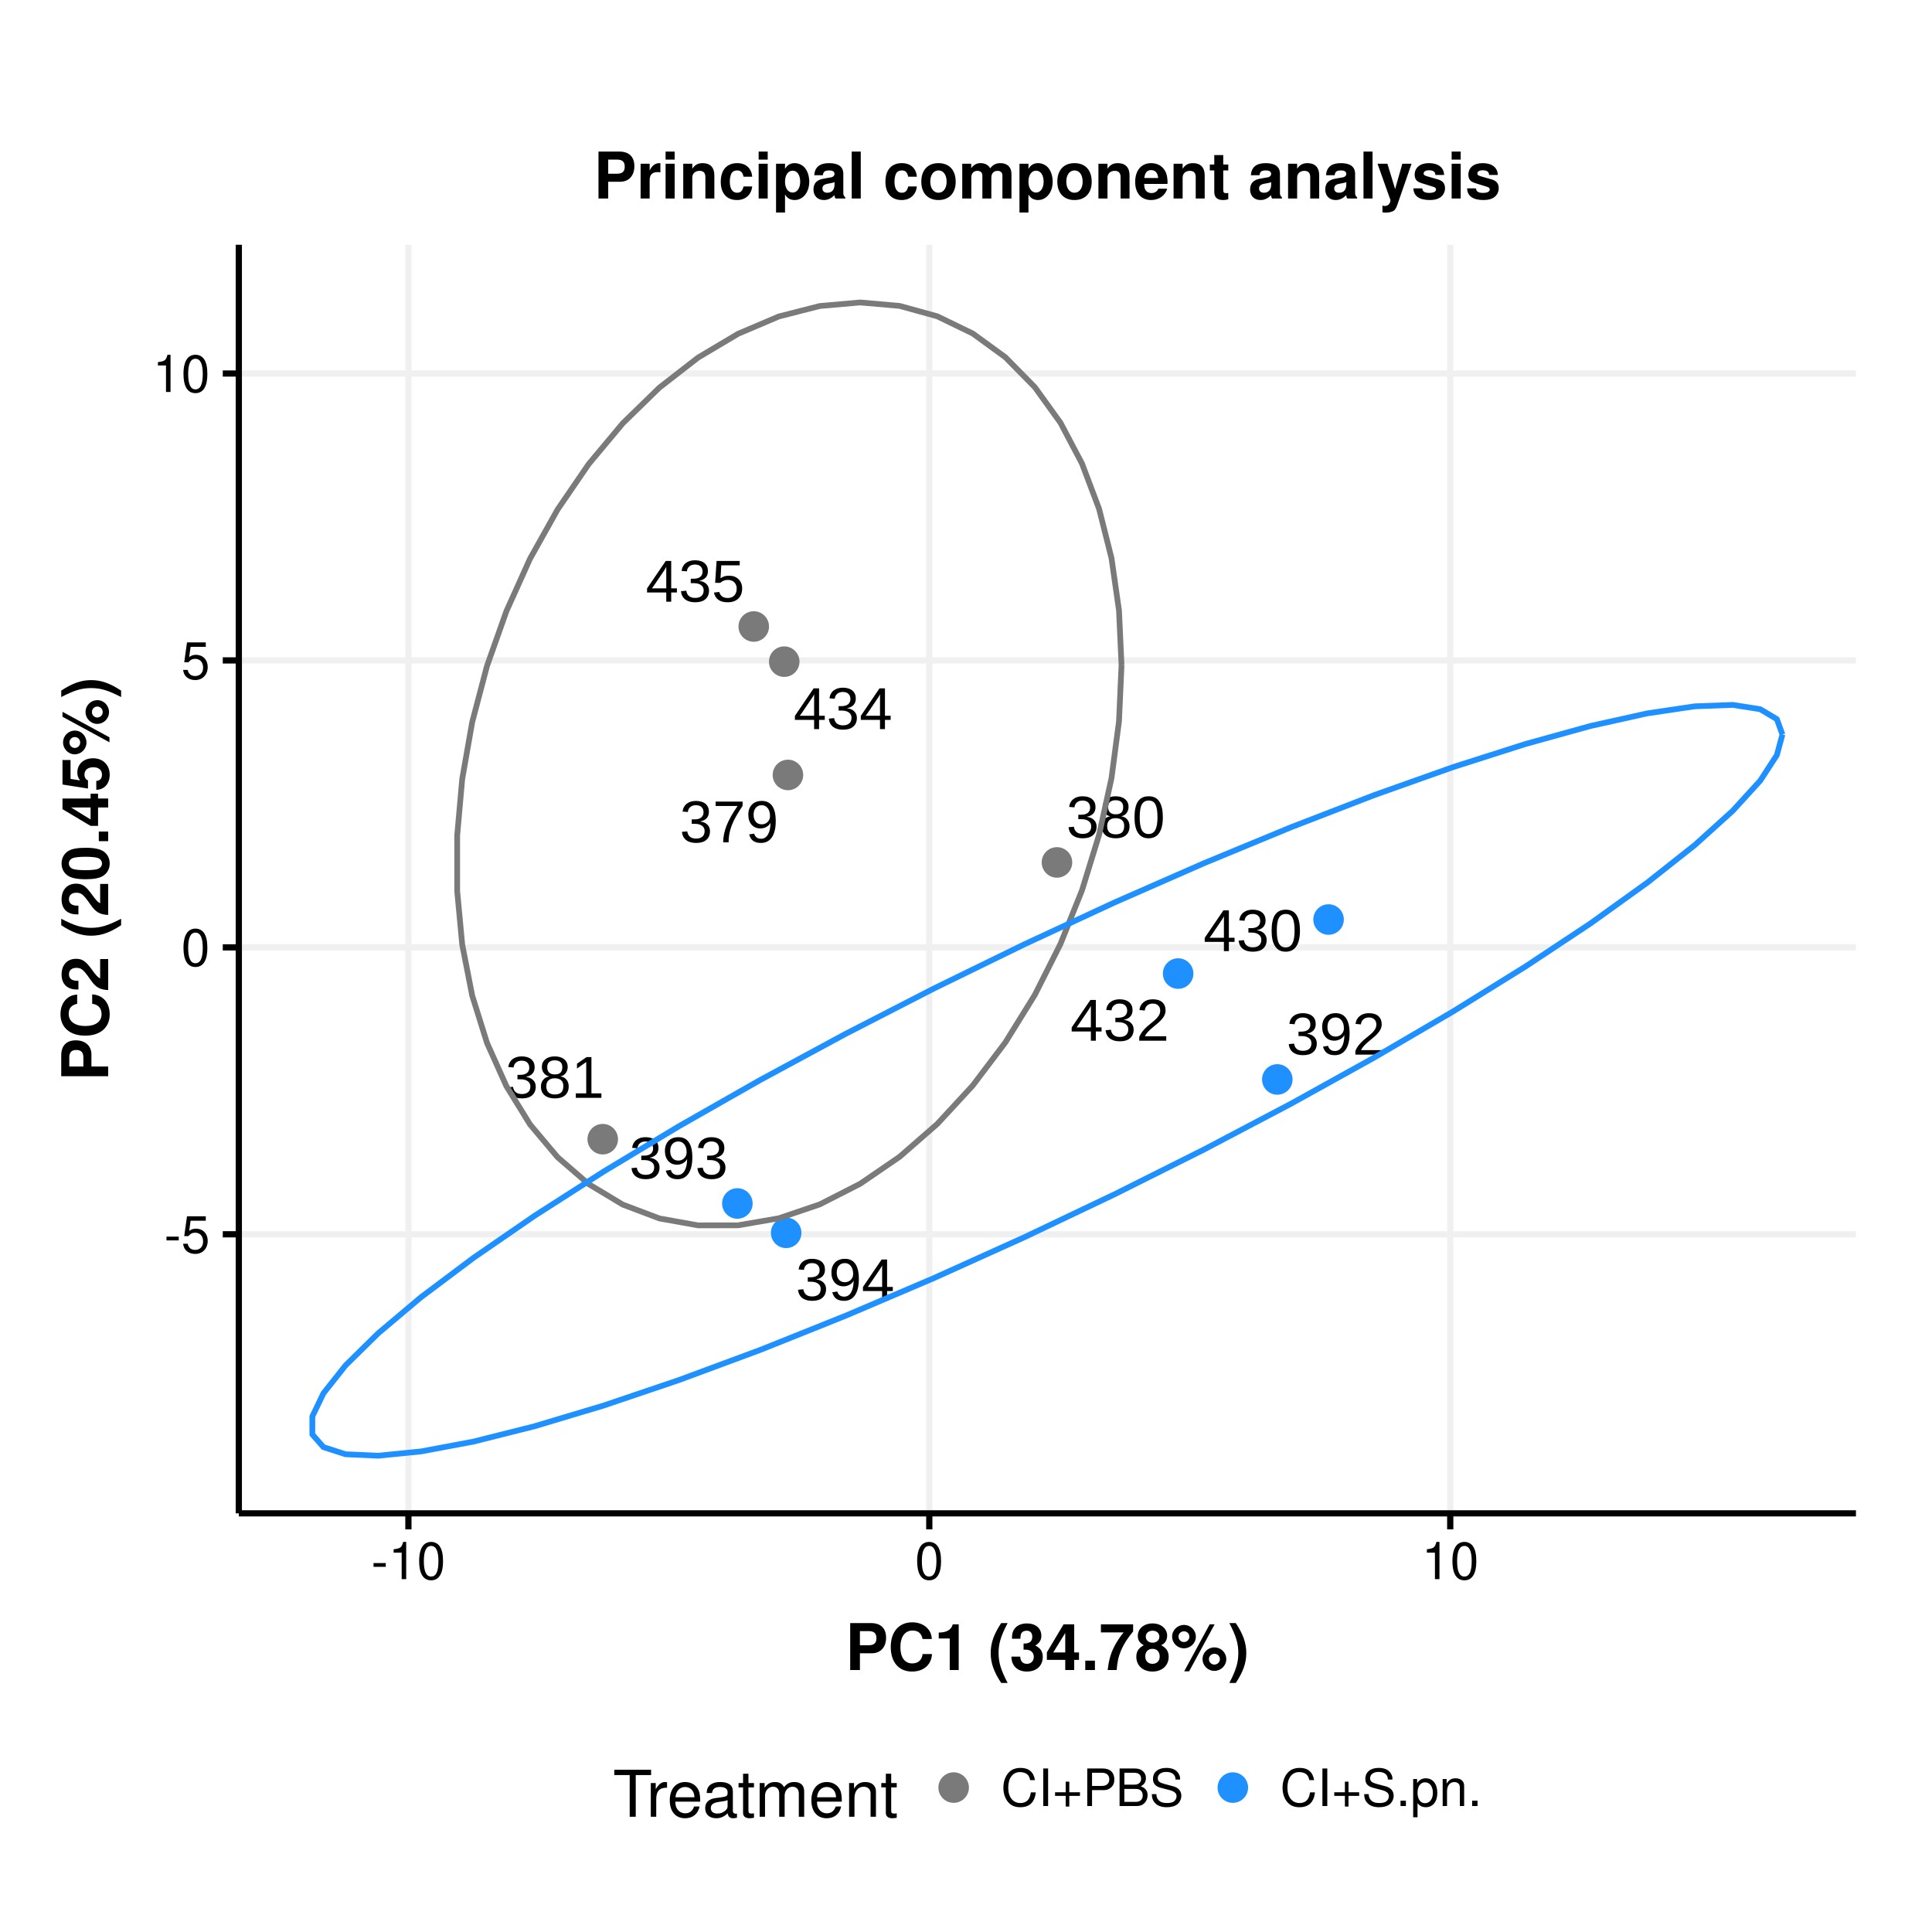
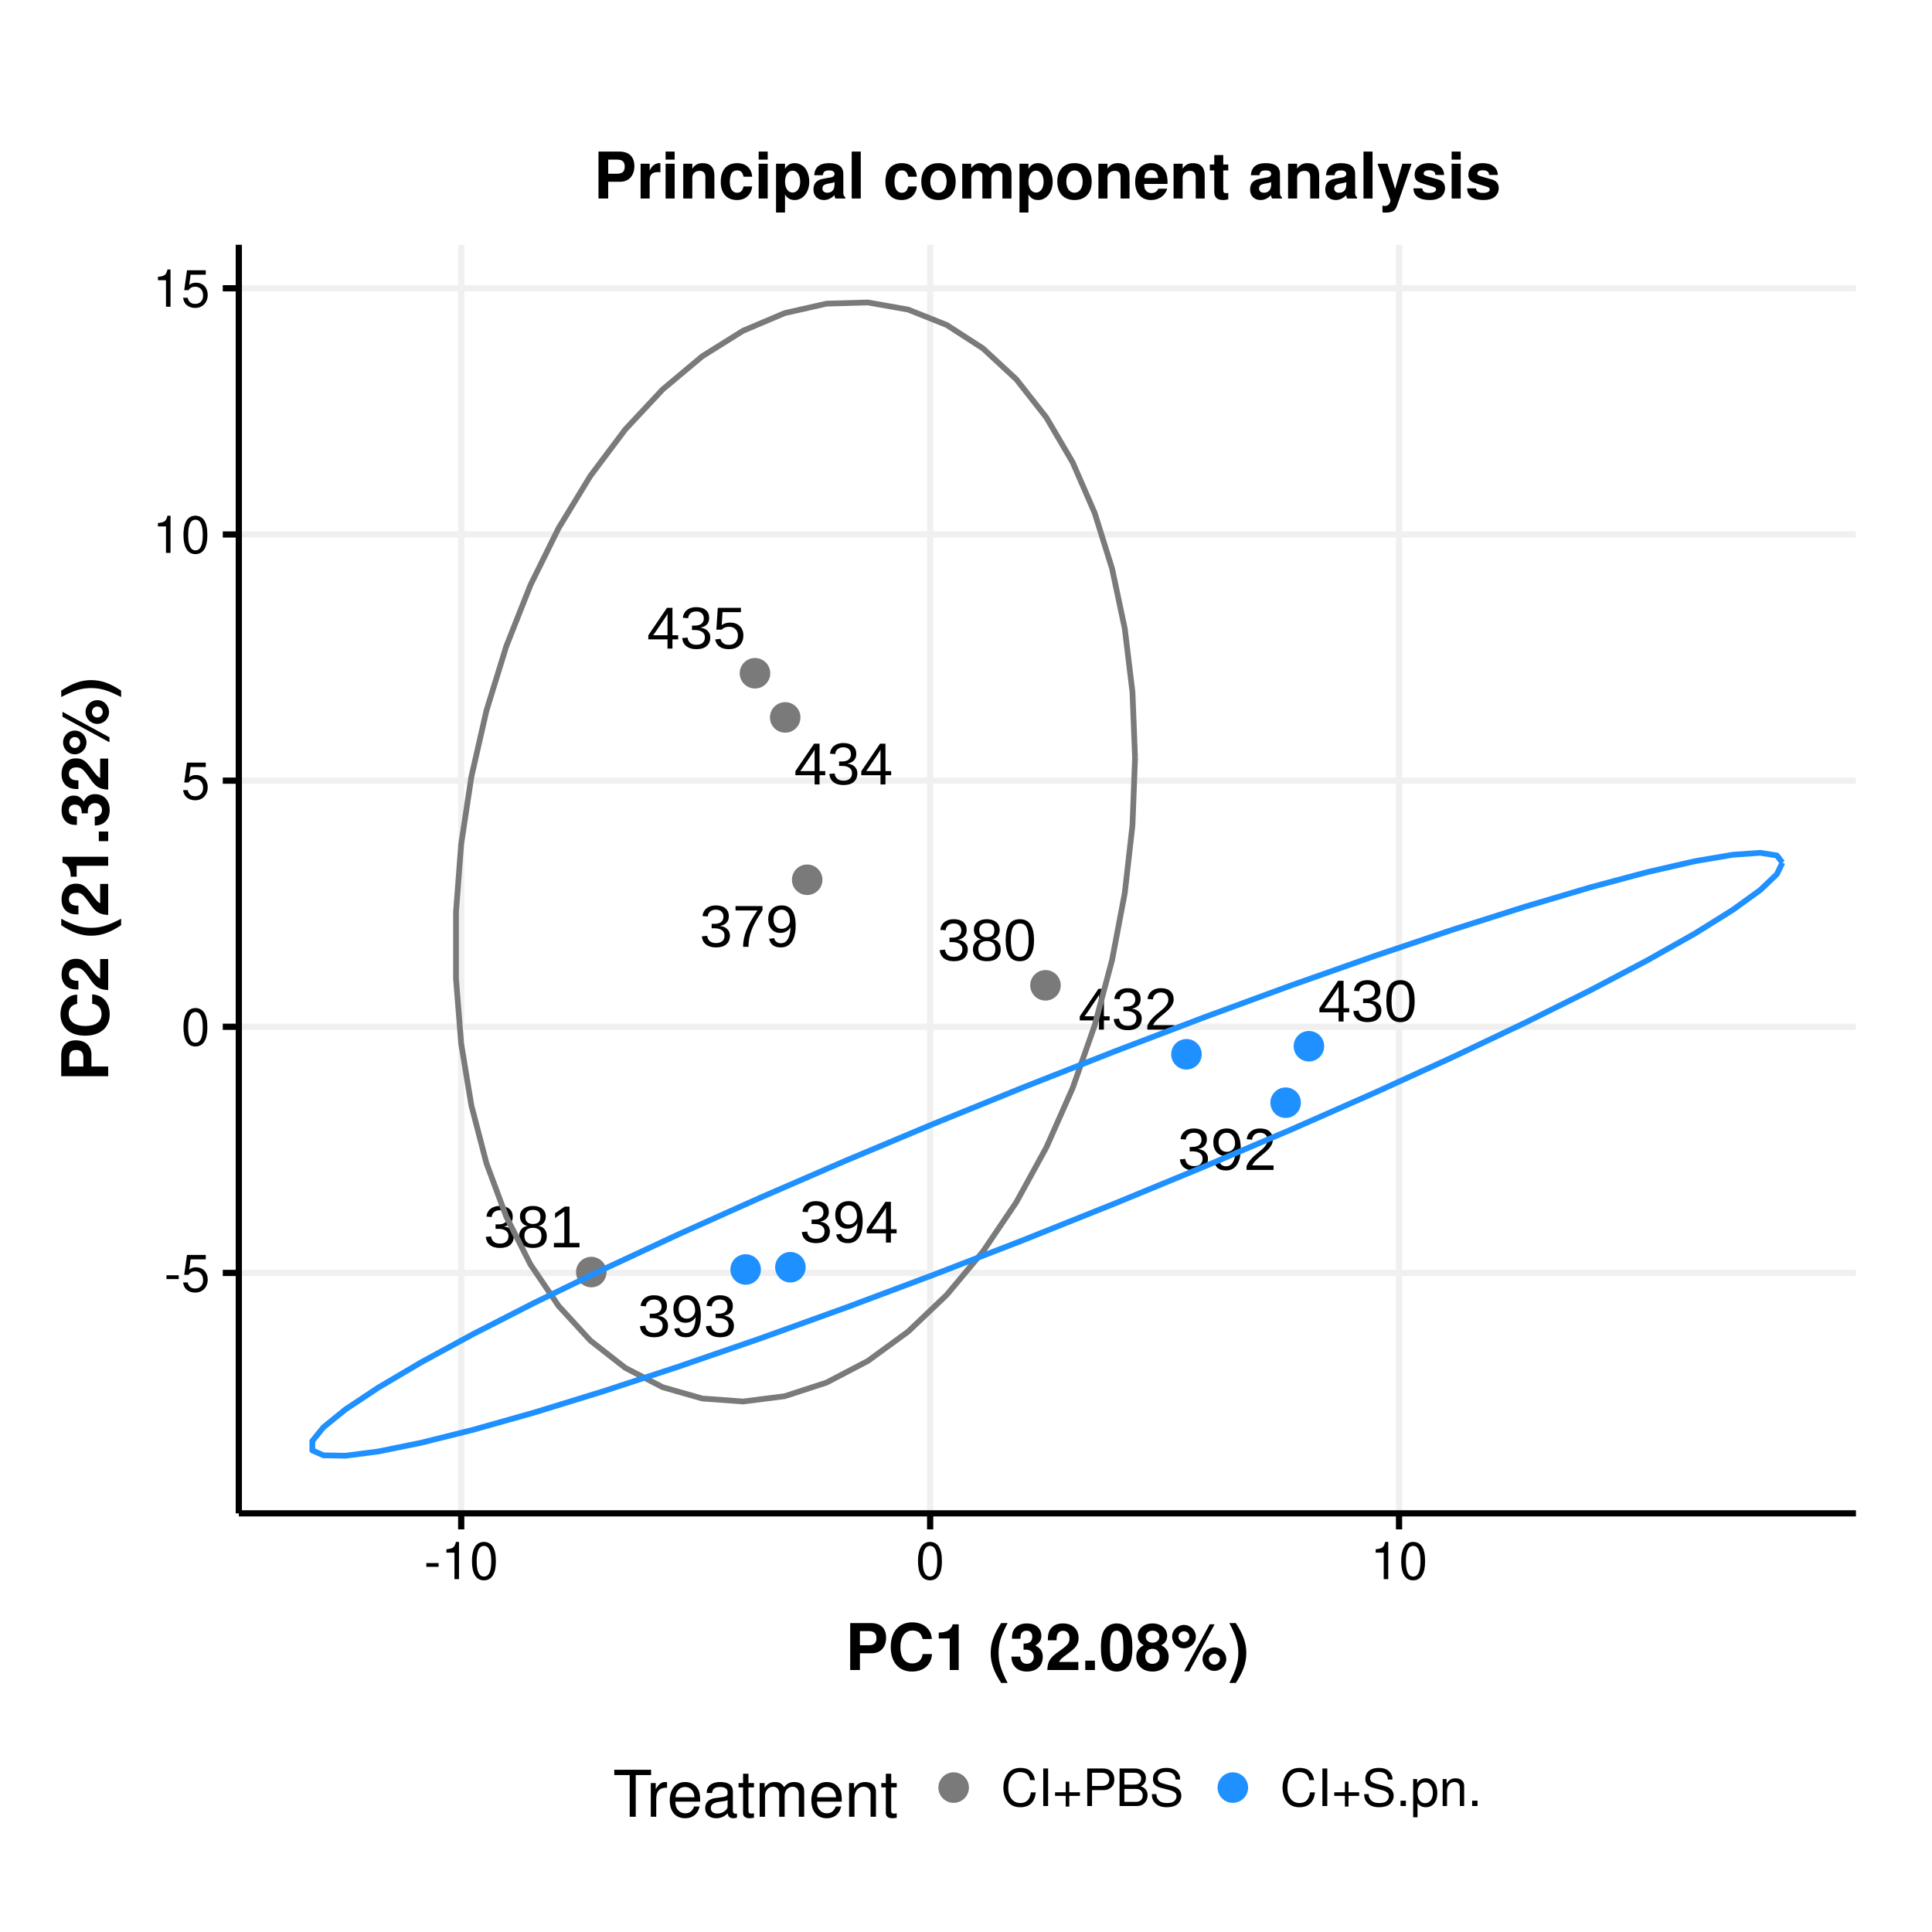
<svg xmlns="http://www.w3.org/2000/svg" class="svglite" width="360.00pt" height="360.00pt" viewBox="0 0 360.00 360.00">
  <defs>
    <style type="text/css">
    .svglite line, .svglite polyline, .svglite polygon, .svglite path, .svglite rect, .svglite circle {
      fill: none;
      stroke: #000000;
      stroke-linecap: round;
      stroke-linejoin: round;
      stroke-miterlimit: 10.00;
    }
    .svglite text {
      white-space: pre;
    }
  </style>
  </defs>
  <rect width="100%" height="100%" style="stroke: none; fill: #FFFFFF;" />
  <defs>
    <clipPath id="cpMC4wMHwzNjAuMDB8MC4wMHwzNjAuMDA=">
      <rect x="0.00" y="0.00" width="360.00" height="360.00" />
    </clipPath>
  </defs>
  <g clip-path="url(#cpMC4wMHwzNjAuMDB8MC4wMHwzNjAuMDA=)">
    <rect x="0.00" y="0.00" width="360.00" height="360.00" style="stroke-width: 1.16; stroke: none; fill: #FFFFFF;" />
  </g>
  <defs>
    <clipPath id="cpNDQuNTB8MzQ1LjgzfDQ1LjYxfDI4MS45OQ==">
      <rect x="44.50" y="45.61" width="301.32" height="236.38" />
    </clipPath>
  </defs>
  <g clip-path="url(#cpNDQuNTB8MzQ1LjgzfDQ1LjYxfDI4MS45OQ==)">
    <rect x="44.50" y="45.61" width="301.32" height="236.38" style="stroke-width: 1.16; stroke: none; fill: #FFFFFF;" />
-     <polyline points="44.50,229.99 345.83,229.99 " style="stroke-width: 1.16; stroke: #F0F0F0; stroke-linecap: butt;" />
-     <polyline points="44.50,176.53 345.83,176.53 " style="stroke-width: 1.16; stroke: #F0F0F0; stroke-linecap: butt;" />
-     <polyline points="44.50,123.06 345.83,123.06 " style="stroke-width: 1.16; stroke: #F0F0F0; stroke-linecap: butt;" />
-     <polyline points="44.50,69.60 345.83,69.60 " style="stroke-width: 1.16; stroke: #F0F0F0; stroke-linecap: butt;" />
-     <polyline points="76.10,281.99 76.10,45.61 " style="stroke-width: 1.16; stroke: #F0F0F0; stroke-linecap: butt;" />
-     <polyline points="173.16,281.99 173.16,45.61 " style="stroke-width: 1.16; stroke: #F0F0F0; stroke-linecap: butt;" />
-     <polyline points="270.23,281.99 270.23,45.61 " style="stroke-width: 1.16; stroke: #F0F0F0; stroke-linecap: butt;" />
-     <circle cx="146.82" cy="144.40" r="2.49" style="stroke-width: 0.71; stroke: #7A7A7A; fill: #7A7A7A;" />
-     <circle cx="140.45" cy="116.74" r="2.49" style="stroke-width: 0.71; stroke: #7A7A7A; fill: #7A7A7A;" />
-     <circle cx="146.13" cy="123.29" r="2.49" style="stroke-width: 0.71; stroke: #7A7A7A; fill: #7A7A7A;" />
-     <circle cx="196.95" cy="160.70" r="2.49" style="stroke-width: 0.71; stroke: #7A7A7A; fill: #7A7A7A;" />
-     <circle cx="112.31" cy="212.27" r="2.49" style="stroke-width: 0.71; stroke: #7A7A7A; fill: #7A7A7A;" />
-     <circle cx="219.53" cy="181.41" r="2.49" style="stroke-width: 0.71; stroke: #1E90FF; fill: #1E90FF;" />
-     <circle cx="247.56" cy="171.34" r="2.49" style="stroke-width: 0.71; stroke: #1E90FF; fill: #1E90FF;" />
-     <circle cx="238.01" cy="201.14" r="2.49" style="stroke-width: 0.71; stroke: #1E90FF; fill: #1E90FF;" />
-     <circle cx="146.49" cy="229.72" r="2.49" style="stroke-width: 0.71; stroke: #1E90FF; fill: #1E90FF;" />
-     <circle cx="137.40" cy="224.25" r="2.49" style="stroke-width: 0.71; stroke: #1E90FF; fill: #1E90FF;" />
-     <text x="135.85" y="156.96" text-anchor="middle" style="font-size: 11.04px; font-family: &quot;Arial&quot;;" textLength="18.40px" lengthAdjust="spacingAndGlyphs">379</text>
-     <text x="129.53" y="112.12" text-anchor="middle" style="font-size: 11.04px; font-family: &quot;Arial&quot;;" textLength="18.40px" lengthAdjust="spacingAndGlyphs">435</text>
-     <text x="157.08" y="135.86" text-anchor="middle" style="font-size: 11.04px; font-family: &quot;Arial&quot;;" textLength="18.40px" lengthAdjust="spacingAndGlyphs">434</text>
-     <text x="207.89" y="156.09" text-anchor="middle" style="font-size: 11.04px; font-family: &quot;Arial&quot;;" textLength="18.40px" lengthAdjust="spacingAndGlyphs">380</text>
-     <text x="103.38" y="204.56" text-anchor="middle" style="font-size: 11.04px; font-family: &quot;Arial&quot;;" textLength="18.40px" lengthAdjust="spacingAndGlyphs">381</text>
-     <text x="208.65" y="193.92" text-anchor="middle" style="font-size: 11.04px; font-family: &quot;Arial&quot;;" textLength="18.40px" lengthAdjust="spacingAndGlyphs">432</text>
-     <text x="233.44" y="177.23" text-anchor="middle" style="font-size: 11.04px; font-family: &quot;Arial&quot;;" textLength="18.40px" lengthAdjust="spacingAndGlyphs">430</text>
-     <text x="248.92" y="196.51" text-anchor="middle" style="font-size: 11.04px; font-family: &quot;Arial&quot;;" textLength="18.40px" lengthAdjust="spacingAndGlyphs">392</text>
-     <text x="157.48" y="242.28" text-anchor="middle" style="font-size: 11.04px; font-family: &quot;Arial&quot;;" textLength="18.40px" lengthAdjust="spacingAndGlyphs">394</text>
-     <text x="126.45" y="219.62" text-anchor="middle" style="font-size: 11.04px; font-family: &quot;Arial&quot;;" textLength="18.40px" lengthAdjust="spacingAndGlyphs">393</text>
-     <polyline points="208.98,123.94 208.51,113.75 207.11,104.00 204.80,94.82 201.61,86.37 197.60,78.77 192.82,72.14 187.34,66.57 181.25,62.14 174.65,58.94 167.62,57.00 160.28,56.36 152.75,57.02 145.12,58.97 137.53,62.20 130.08,66.63 122.88,72.22 116.05,78.87 109.69,86.48 103.90,94.94 98.76,104.12 94.36,113.89 90.75,124.08 87.99,134.55 86.13,145.14 85.19,155.69 85.19,166.04 86.13,176.03 87.99,185.52 90.75,194.34 94.36,202.39 98.76,209.52 103.90,215.63 109.69,220.64 116.05,224.46 122.88,227.04 130.08,228.33 137.53,228.32 145.12,227.01 152.75,224.42 160.28,220.58 167.62,215.56 174.65,209.43 181.25,202.28 187.34,194.23 192.82,185.39 197.60,175.90 201.61,165.91 204.80,155.55 207.11,145.00 208.51,134.41 208.98,123.94 " style="stroke-width: 1.07; stroke: #7A7A7A; stroke-linecap: butt;" />
-     <polyline points="332.13,136.86 331.09,134.00 327.99,132.15 322.87,131.35 315.82,131.61 306.93,132.93 296.35,135.28 284.23,138.64 270.76,142.94 256.14,148.13 240.60,154.13 224.36,160.84 207.68,168.16 190.81,175.99 174.00,184.20 157.52,192.67 141.60,201.27 126.49,209.87 112.42,218.34 99.60,226.55 88.23,234.38 78.47,241.70 70.49,248.42 64.39,254.42 60.27,259.62 58.20,263.93 58.20,267.29 60.27,269.65 64.39,270.98 70.49,271.25 78.47,270.45 88.23,268.62 99.60,265.76 112.42,261.92 126.49,257.16 141.60,251.56 157.52,245.19 174.00,238.16 190.81,230.57 207.68,222.54 224.36,214.19 240.60,205.64 256.14,197.02 270.76,188.47 284.23,180.11 296.35,172.08 306.93,164.48 315.82,157.45 322.87,151.08 327.99,145.47 331.09,140.71 332.13,136.86 " style="stroke-width: 1.07; stroke: #1E90FF; stroke-linecap: butt;" />
+     <polyline points="44.50,237.19 345.83,237.19 " style="stroke-width: 1.16; stroke: #F0F0F0; stroke-linecap: butt;" />
+     <polyline points="44.50,191.32 345.83,191.32 " style="stroke-width: 1.16; stroke: #F0F0F0; stroke-linecap: butt;" />
+     <polyline points="44.50,145.46 345.83,145.46 " style="stroke-width: 1.16; stroke: #F0F0F0; stroke-linecap: butt;" />
+     <polyline points="44.50,99.59 345.83,99.59 " style="stroke-width: 1.16; stroke: #F0F0F0; stroke-linecap: butt;" />
+     <polyline points="44.50,53.72 345.83,53.72 " style="stroke-width: 1.16; stroke: #F0F0F0; stroke-linecap: butt;" />
+     <polyline points="85.94,281.99 85.94,45.61 " style="stroke-width: 1.16; stroke: #F0F0F0; stroke-linecap: butt;" />
+     <polyline points="173.32,281.99 173.32,45.61 " style="stroke-width: 1.16; stroke: #F0F0F0; stroke-linecap: butt;" />
+     <polyline points="260.69,281.99 260.69,45.61 " style="stroke-width: 1.16; stroke: #F0F0F0; stroke-linecap: butt;" />
+     <circle cx="150.41" cy="163.93" r="2.49" style="stroke-width: 0.71; stroke: #7A7A7A; fill: #7A7A7A;" />
+     <circle cx="140.68" cy="125.45" r="2.49" style="stroke-width: 0.71; stroke: #7A7A7A; fill: #7A7A7A;" />
+     <circle cx="146.31" cy="133.68" r="2.49" style="stroke-width: 0.71; stroke: #7A7A7A; fill: #7A7A7A;" />
+     <circle cx="194.81" cy="183.60" r="2.49" style="stroke-width: 0.71; stroke: #7A7A7A; fill: #7A7A7A;" />
+     <circle cx="110.18" cy="237.03" r="2.49" style="stroke-width: 0.71; stroke: #7A7A7A; fill: #7A7A7A;" />
+     <circle cx="221.08" cy="196.45" r="2.49" style="stroke-width: 0.71; stroke: #1E90FF; fill: #1E90FF;" />
+     <circle cx="243.90" cy="194.95" r="2.49" style="stroke-width: 0.71; stroke: #1E90FF; fill: #1E90FF;" />
+     <circle cx="239.56" cy="205.47" r="2.49" style="stroke-width: 0.71; stroke: #1E90FF; fill: #1E90FF;" />
+     <circle cx="147.28" cy="236.13" r="2.49" style="stroke-width: 0.71; stroke: #1E90FF; fill: #1E90FF;" />
+     <circle cx="138.94" cy="236.55" r="2.49" style="stroke-width: 0.71; stroke: #1E90FF; fill: #1E90FF;" />
+     <text x="139.56" y="176.43" text-anchor="middle" style="font-size: 11.04px; font-family: &quot;Arial&quot;;" textLength="18.40px" lengthAdjust="spacingAndGlyphs">379</text>
+     <text x="129.76" y="120.85" text-anchor="middle" style="font-size: 11.04px; font-family: &quot;Arial&quot;;" textLength="18.40px" lengthAdjust="spacingAndGlyphs">435</text>
+     <text x="157.17" y="146.17" text-anchor="middle" style="font-size: 11.04px; font-family: &quot;Arial&quot;;" textLength="18.40px" lengthAdjust="spacingAndGlyphs">434</text>
+     <text x="183.88" y="179.00" text-anchor="middle" style="font-size: 11.04px; font-family: &quot;Arial&quot;;" textLength="18.40px" lengthAdjust="spacingAndGlyphs">380</text>
+     <text x="99.30" y="232.43" text-anchor="middle" style="font-size: 11.04px; font-family: &quot;Arial&quot;;" textLength="18.40px" lengthAdjust="spacingAndGlyphs">381</text>
+     <text x="210.16" y="191.85" text-anchor="middle" style="font-size: 11.04px; font-family: &quot;Arial&quot;;" textLength="18.40px" lengthAdjust="spacingAndGlyphs">432</text>
+     <text x="254.81" y="190.35" text-anchor="middle" style="font-size: 11.04px; font-family: &quot;Arial&quot;;" textLength="18.40px" lengthAdjust="spacingAndGlyphs">430</text>
+     <text x="228.64" y="217.99" text-anchor="middle" style="font-size: 11.04px; font-family: &quot;Arial&quot;;" textLength="18.40px" lengthAdjust="spacingAndGlyphs">392</text>
+     <text x="158.19" y="231.53" text-anchor="middle" style="font-size: 11.04px; font-family: &quot;Arial&quot;;" textLength="18.40px" lengthAdjust="spacingAndGlyphs">394</text>
+     <text x="128.03" y="249.07" text-anchor="middle" style="font-size: 11.04px; font-family: &quot;Arial&quot;;" textLength="18.40px" lengthAdjust="spacingAndGlyphs">393</text>
+     <polyline points="211.50,141.24 211.02,128.97 209.59,117.15 207.22,105.95 203.97,95.56 199.86,86.12 194.97,77.79 189.38,70.68 183.15,64.91 176.40,60.55 169.22,57.69 161.72,56.36 154.02,56.58 146.23,58.34 138.46,61.63 130.85,66.39 123.49,72.55 116.51,80.02 110.01,88.68 104.09,98.40 98.84,109.03 94.34,120.42 90.65,132.39 87.83,144.76 85.93,157.33 84.97,169.93 84.97,182.36 85.93,194.44 87.83,205.96 90.65,216.78 94.34,226.71 98.84,235.61 104.09,243.35 110.01,249.80 116.51,254.88 123.49,258.49 130.85,260.59 138.46,261.15 146.23,260.16 154.02,257.62 161.72,253.59 169.22,248.12 176.40,241.29 183.15,233.22 189.38,224.01 194.97,213.81 199.86,202.78 203.97,191.08 207.22,178.89 209.59,166.39 211.02,153.78 211.50,141.24 " style="stroke-width: 1.07; stroke: #7A7A7A; stroke-linecap: butt;" />
+     <polyline points="332.13,160.74 331.09,159.40 327.99,158.91 322.87,159.27 315.82,160.47 306.93,162.51 296.35,165.34 284.23,168.93 270.76,173.21 256.14,178.13 240.60,183.61 224.36,189.57 207.68,195.92 190.81,202.56 174.00,209.39 157.52,216.30 141.60,223.20 126.49,229.97 112.42,236.52 99.60,242.74 88.23,248.55 78.47,253.85 70.49,258.56 64.39,262.61 60.27,265.95 58.20,268.51 58.20,270.26 60.27,271.18 64.39,271.25 70.49,270.46 78.47,268.84 88.23,266.40 99.60,263.19 112.42,259.24 126.49,254.63 141.60,249.42 157.52,243.69 174.00,237.52 190.81,231.02 207.68,224.27 224.36,217.39 240.60,210.47 256.14,203.62 270.76,196.95 284.23,190.55 296.35,184.52 306.93,178.96 315.82,173.95 322.87,169.55 327.99,165.85 331.09,162.90 332.13,160.74 " style="stroke-width: 1.07; stroke: #1E90FF; stroke-linecap: butt;" />
    <rect x="44.50" y="45.61" width="301.32" height="236.38" style="stroke-width: 1.16; stroke: none;" />
  </g>
  <g clip-path="url(#cpMC4wMHwzNjAuMDB8MC4wMHwzNjAuMDA=)">
    <polyline points="44.50,281.99 44.50,45.61 " style="stroke-width: 1.16; stroke-linecap: butt;" />
-     <text x="39.12" y="233.43" text-anchor="end" style="font-size: 9.60px; font-family: &quot;Helvetica&quot;;" textLength="8.53px" lengthAdjust="spacingAndGlyphs">-5</text>
-     <text x="39.12" y="179.97" text-anchor="end" style="font-size: 9.60px; font-family: &quot;Helvetica&quot;;" textLength="5.34px" lengthAdjust="spacingAndGlyphs">0</text>
-     <text x="39.12" y="126.50" text-anchor="end" style="font-size: 9.60px; font-family: &quot;Helvetica&quot;;" textLength="5.34px" lengthAdjust="spacingAndGlyphs">5</text>
-     <text x="39.12" y="73.04" text-anchor="end" style="font-size: 9.60px; font-family: &quot;Helvetica&quot;;" textLength="10.67px" lengthAdjust="spacingAndGlyphs">10</text>
-     <polyline points="41.51,229.99 44.50,229.99 " style="stroke-width: 1.16; stroke-linecap: butt;" />
-     <polyline points="41.51,176.53 44.50,176.53 " style="stroke-width: 1.16; stroke-linecap: butt;" />
-     <polyline points="41.51,123.06 44.50,123.06 " style="stroke-width: 1.16; stroke-linecap: butt;" />
-     <polyline points="41.51,69.60 44.50,69.60 " style="stroke-width: 1.16; stroke-linecap: butt;" />
+     <text x="39.12" y="240.63" text-anchor="end" style="font-size: 9.60px; font-family: &quot;Helvetica&quot;;" textLength="8.53px" lengthAdjust="spacingAndGlyphs">-5</text>
+     <text x="39.12" y="194.77" text-anchor="end" style="font-size: 9.60px; font-family: &quot;Helvetica&quot;;" textLength="5.34px" lengthAdjust="spacingAndGlyphs">0</text>
+     <text x="39.12" y="148.90" text-anchor="end" style="font-size: 9.60px; font-family: &quot;Helvetica&quot;;" textLength="5.34px" lengthAdjust="spacingAndGlyphs">5</text>
+     <text x="39.12" y="103.03" text-anchor="end" style="font-size: 9.60px; font-family: &quot;Helvetica&quot;;" textLength="10.67px" lengthAdjust="spacingAndGlyphs">10</text>
+     <text x="39.12" y="57.16" text-anchor="end" style="font-size: 9.60px; font-family: &quot;Helvetica&quot;;" textLength="10.67px" lengthAdjust="spacingAndGlyphs">15</text>
+     <polyline points="41.51,237.19 44.50,237.19 " style="stroke-width: 1.16; stroke-linecap: butt;" />
+     <polyline points="41.51,191.32 44.50,191.32 " style="stroke-width: 1.16; stroke-linecap: butt;" />
+     <polyline points="41.51,145.46 44.50,145.46 " style="stroke-width: 1.16; stroke-linecap: butt;" />
+     <polyline points="41.51,99.59 44.50,99.59 " style="stroke-width: 1.16; stroke-linecap: butt;" />
+     <polyline points="41.51,53.72 44.50,53.72 " style="stroke-width: 1.16; stroke-linecap: butt;" />
    <polyline points="44.50,281.99 345.83,281.99 " style="stroke-width: 1.16; stroke-linecap: butt;" />
-     <polyline points="76.10,284.98 76.10,281.99 " style="stroke-width: 1.16; stroke-linecap: butt;" />
-     <polyline points="173.16,284.98 173.16,281.99 " style="stroke-width: 1.16; stroke-linecap: butt;" />
-     <polyline points="270.23,284.98 270.23,281.99 " style="stroke-width: 1.16; stroke-linecap: butt;" />
-     <text x="76.10" y="294.25" text-anchor="middle" style="font-size: 9.60px; font-family: &quot;Helvetica&quot;;" textLength="13.87px" lengthAdjust="spacingAndGlyphs">-10</text>
-     <text x="173.16" y="294.25" text-anchor="middle" style="font-size: 9.60px; font-family: &quot;Helvetica&quot;;" textLength="5.34px" lengthAdjust="spacingAndGlyphs">0</text>
-     <text x="270.23" y="294.25" text-anchor="middle" style="font-size: 9.60px; font-family: &quot;Helvetica&quot;;" textLength="10.67px" lengthAdjust="spacingAndGlyphs">10</text>
-     <text x="195.16" y="311.19" text-anchor="middle" style="font-size: 12.00px; font-weight: bold; font-family: &quot;Helvetica&quot;;" textLength="75.38px" lengthAdjust="spacingAndGlyphs">PC1 (34.78%)</text>
-     <text transform="translate(20.16,163.80) rotate(-90)" text-anchor="middle" style="font-size: 12.00px; font-weight: bold; font-family: &quot;Helvetica&quot;;" textLength="75.38px" lengthAdjust="spacingAndGlyphs">PC2 (20.45%)</text>
+     <polyline points="85.94,284.98 85.94,281.99 " style="stroke-width: 1.16; stroke-linecap: butt;" />
+     <polyline points="173.32,284.98 173.32,281.99 " style="stroke-width: 1.16; stroke-linecap: butt;" />
+     <polyline points="260.69,284.98 260.69,281.99 " style="stroke-width: 1.16; stroke-linecap: butt;" />
+     <text x="85.94" y="294.25" text-anchor="middle" style="font-size: 9.60px; font-family: &quot;Helvetica&quot;;" textLength="13.87px" lengthAdjust="spacingAndGlyphs">-10</text>
+     <text x="173.32" y="294.25" text-anchor="middle" style="font-size: 9.60px; font-family: &quot;Helvetica&quot;;" textLength="5.34px" lengthAdjust="spacingAndGlyphs">0</text>
+     <text x="260.69" y="294.25" text-anchor="middle" style="font-size: 9.60px; font-family: &quot;Helvetica&quot;;" textLength="10.67px" lengthAdjust="spacingAndGlyphs">10</text>
+     <text x="195.16" y="311.19" text-anchor="middle" style="font-size: 12.00px; font-weight: bold; font-family: &quot;Helvetica&quot;;" textLength="75.38px" lengthAdjust="spacingAndGlyphs">PC1 (32.08%)</text>
+     <text transform="translate(20.16,163.80) rotate(-90)" text-anchor="middle" style="font-size: 12.00px; font-weight: bold; font-family: &quot;Helvetica&quot;;" textLength="75.38px" lengthAdjust="spacingAndGlyphs">PC2 (21.32%)</text>
    <rect x="108.23" y="322.61" width="173.87" height="23.22" style="stroke-width: 1.16; stroke: none; fill: #FFFFFF;" />
    <text x="114.21" y="338.52" style="font-size: 12.00px; font-family: &quot;Helvetica&quot;;" textLength="54.68px" lengthAdjust="spacingAndGlyphs">Treatment</text>
    <rect x="174.87" y="328.59" width="5.67" height="9.01" style="stroke-width: 1.16; stroke: none; fill: #FFFFFF;" />
    <circle cx="177.70" cy="333.09" r="2.49" style="stroke-width: 0.71; stroke: #7A7A7A; fill: #7A7A7A;" />
    <line x1="175.43" y1="333.09" x2="179.97" y2="333.09" style="stroke-width: 1.07; stroke: #7A7A7A; stroke-linecap: butt;" />
    <rect x="226.89" y="328.59" width="5.67" height="9.01" style="stroke-width: 1.16; stroke: none; fill: #FFFFFF;" />
    <circle cx="229.72" cy="333.09" r="2.49" style="stroke-width: 0.71; stroke: #1E90FF; fill: #1E90FF;" />
    <line x1="227.45" y1="333.09" x2="231.99" y2="333.09" style="stroke-width: 1.07; stroke: #1E90FF; stroke-linecap: butt;" />
    <text x="186.51" y="336.53" style="font-size: 9.60px; font-family: &quot;Helvetica&quot;;" textLength="34.39px" lengthAdjust="spacingAndGlyphs">CI+PBS</text>
    <text x="238.53" y="336.53" style="font-size: 9.60px; font-family: &quot;Helvetica&quot;;" textLength="37.59px" lengthAdjust="spacingAndGlyphs">CI+S.pn.</text>
    <text x="195.16" y="36.99" text-anchor="middle" style="font-size: 12.00px; font-weight: bold; font-family: &quot;Helvetica&quot;;" textLength="169.39px" lengthAdjust="spacingAndGlyphs">Principal component analysis</text>
  </g>
</svg>
